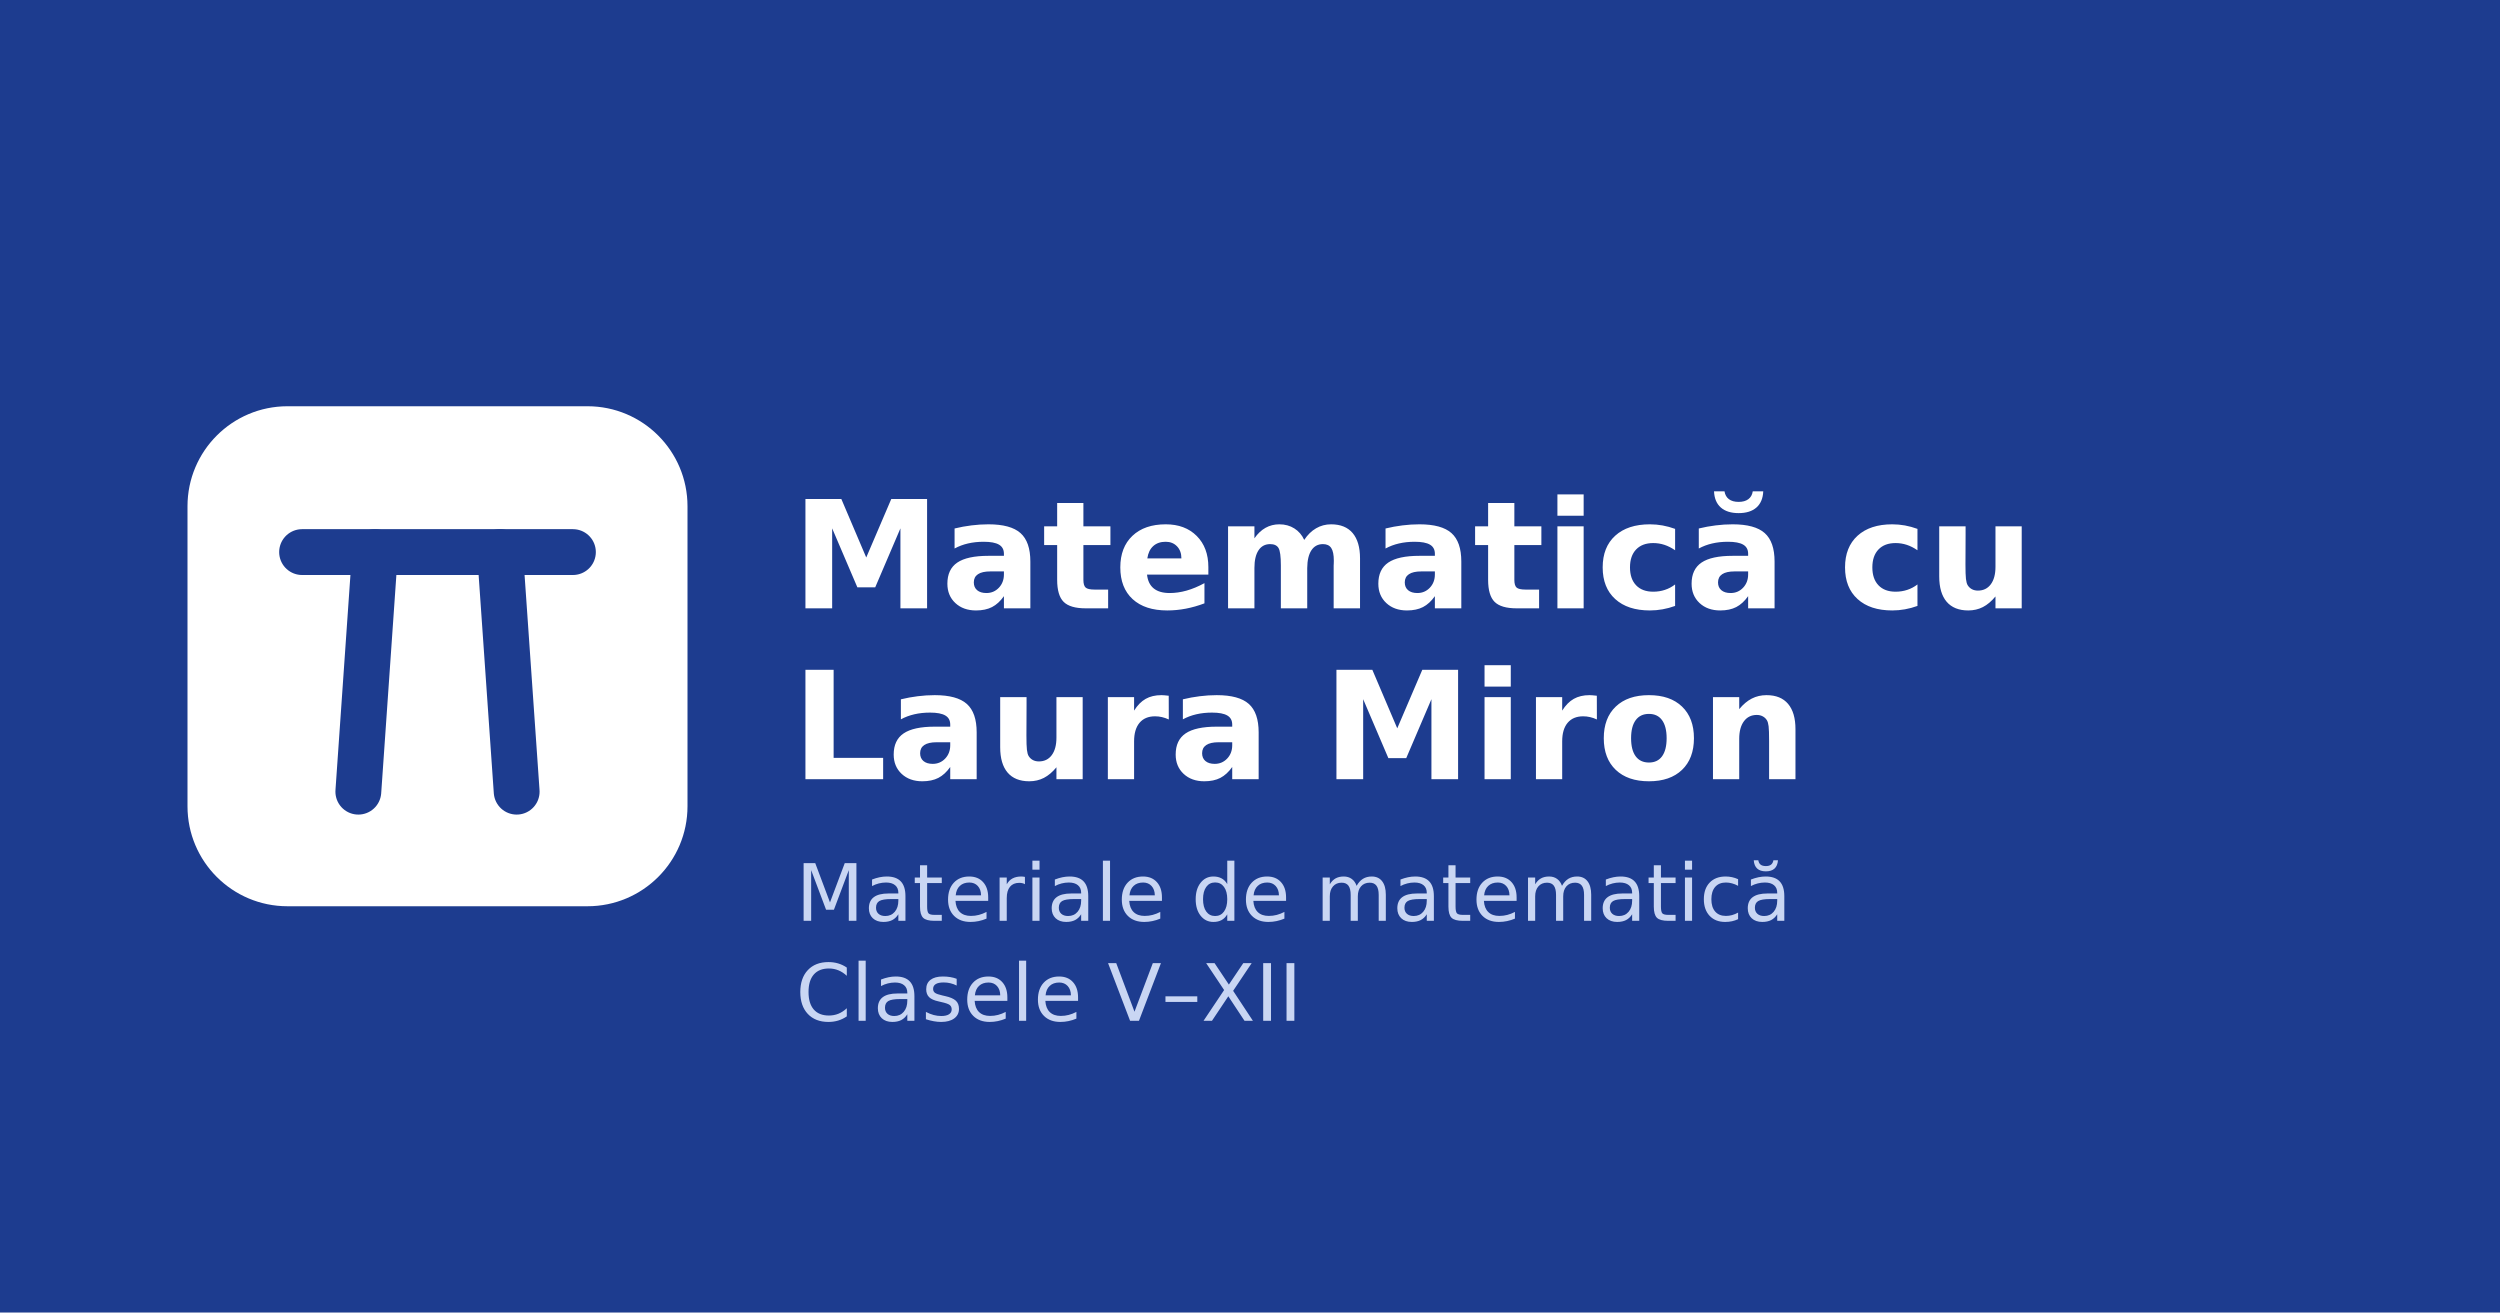
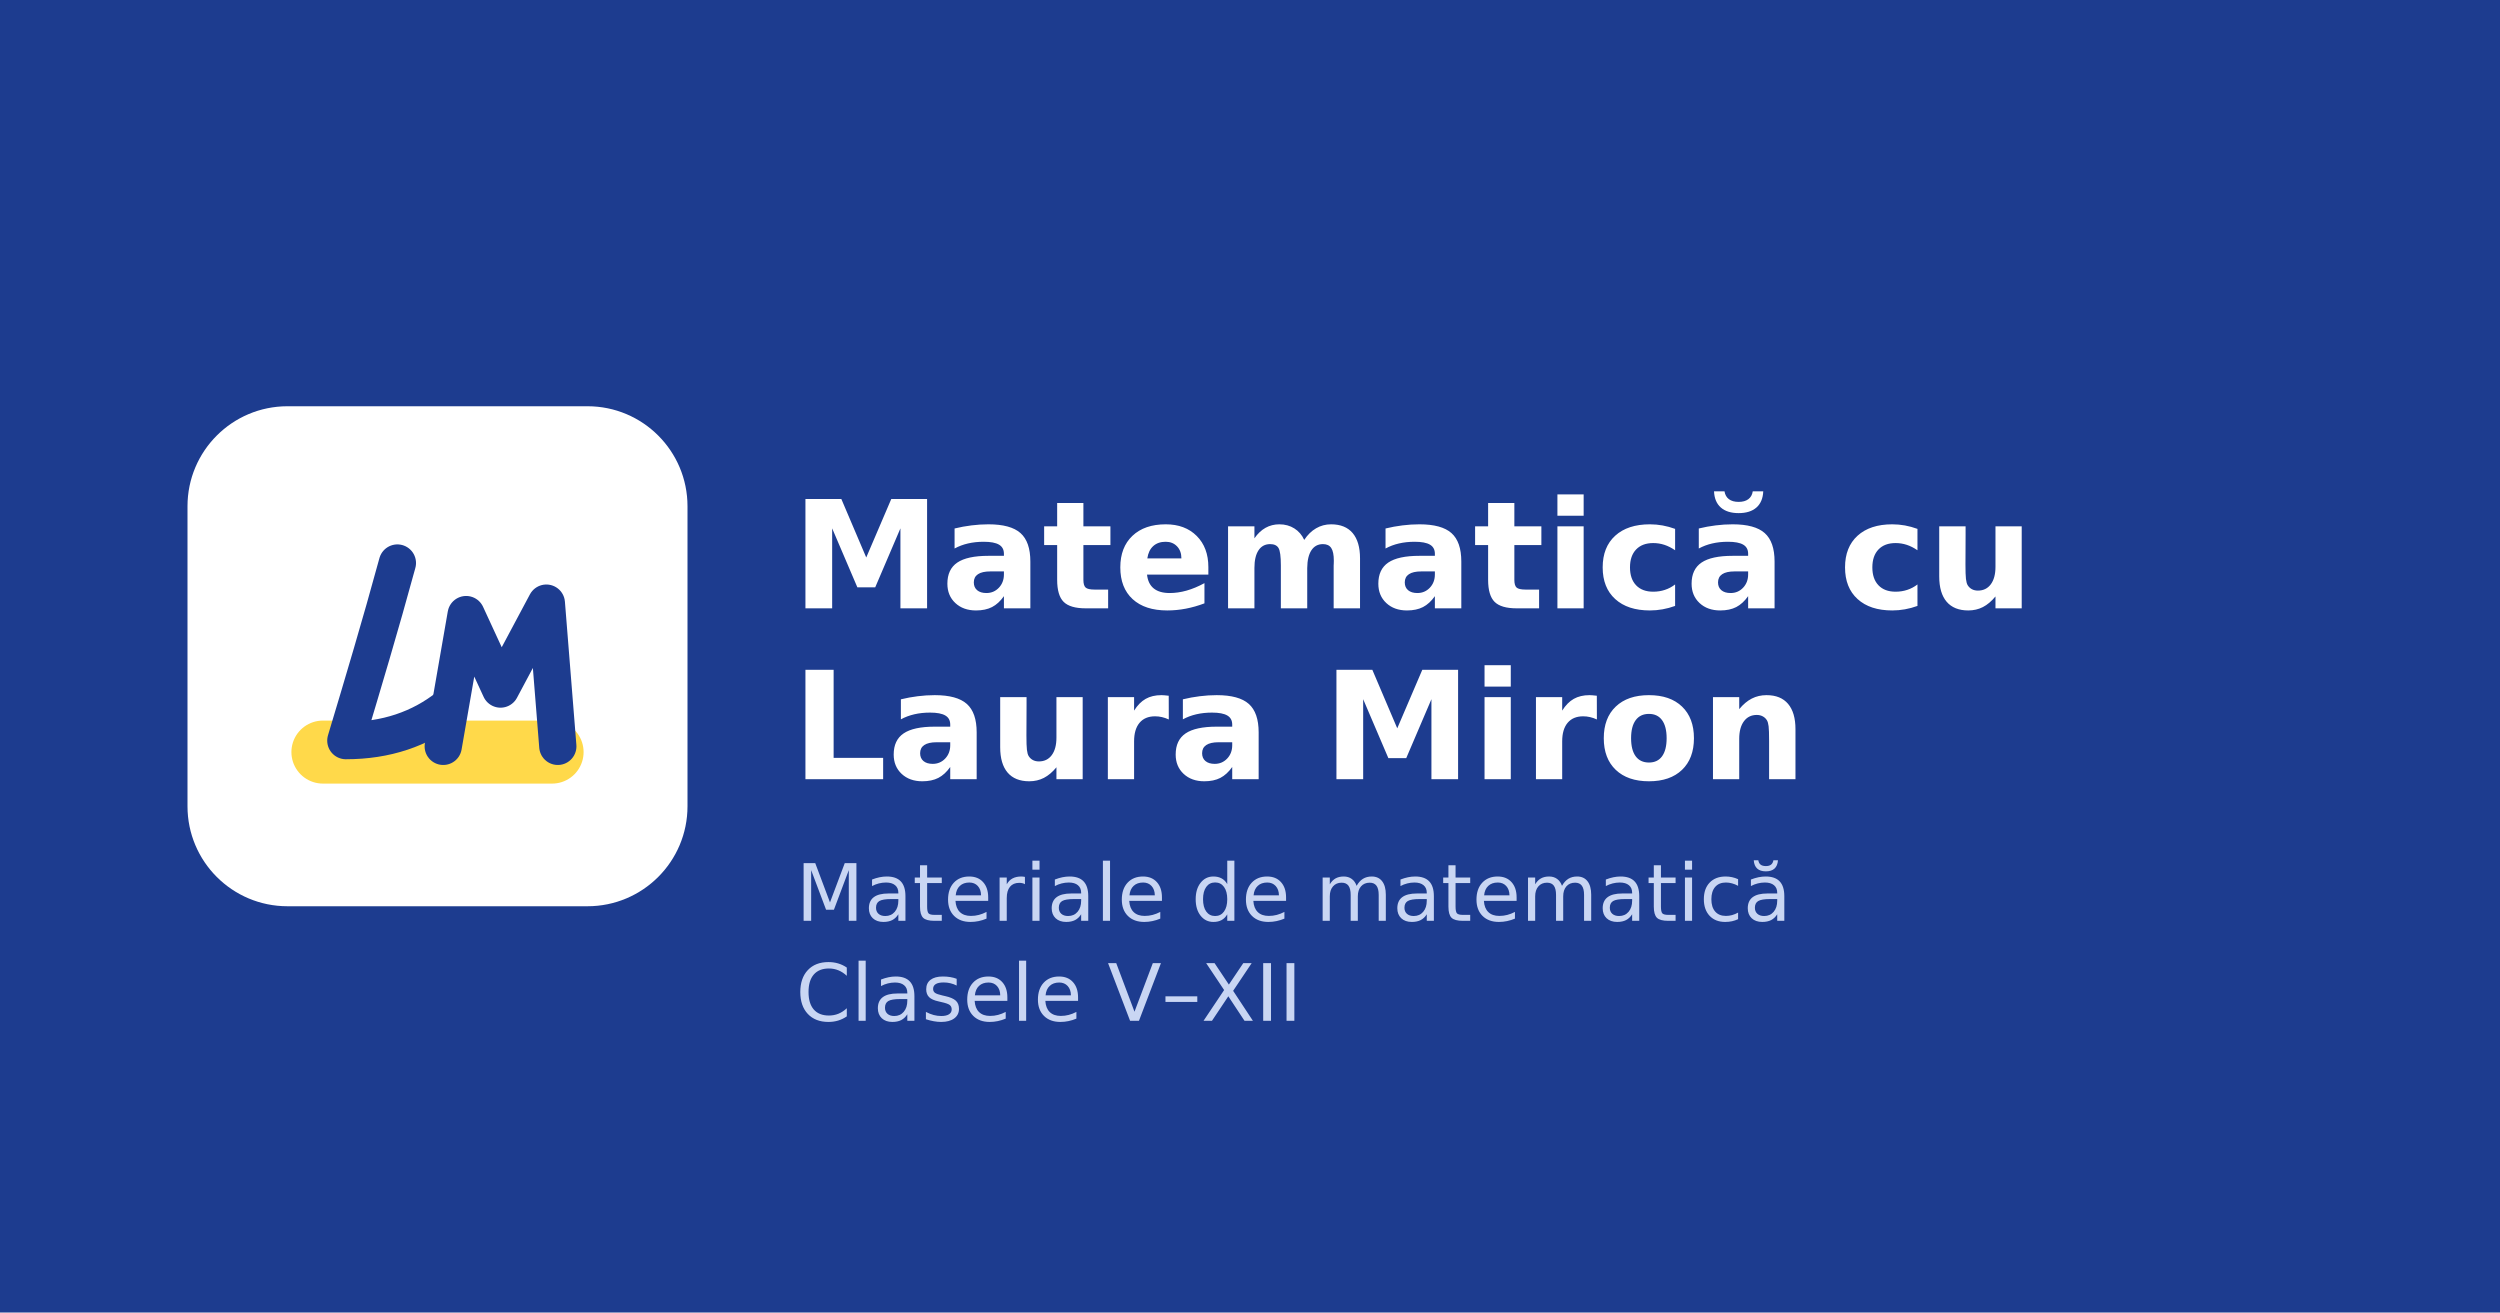
<svg xmlns="http://www.w3.org/2000/svg" width="1200" height="630" viewBox="0 0 1200 630">
  <rect width="1200" height="630" fill="#1d3c8f" />
  <rect x="90" y="195" width="240" height="240" rx="48" fill="#ffffff" />
-   <path d="M145 265h130" fill="none" stroke="#1d3c8f" stroke-width="22" stroke-linecap="round" />
-   <path d="M180 265l-8 115" fill="none" stroke="#1d3c8f" stroke-width="22" stroke-linecap="round" />
-   <path d="M240 265l8 115" fill="none" stroke="#1d3c8f" stroke-width="22" stroke-linecap="round" />
+   <g transform="translate(210 317) scale(2.75) translate(-32 -30)">
+     <path d="M12 46h40" fill="none" stroke="#ffd94a" stroke-width="11" stroke-linecap="round" />
+     <g fill="none" stroke="#1d3c8f" stroke-width="6.5" stroke-linecap="round" stroke-linejoin="round">
+       <path d="M25 13c-3 11-6 21-9 31 7 0 13-2 18-6" />
+       <path d="M33 45l4-23 6 13 8-15 2 25" />
+     </g>
+   </g>
  <text x="380" y="292" font-family="DejaVu Sans, Verdana, sans-serif" font-size="72" font-weight="bold" fill="#ffffff">Matematică cu</text>
  <text x="380" y="374" font-family="DejaVu Sans, Verdana, sans-serif" font-size="72" font-weight="bold" fill="#ffffff">Laura Miron</text>
  <text x="382" y="442" font-family="DejaVu Sans, Verdana, sans-serif" font-size="38" fill="#c9d6f3">Materiale de matematică</text>
  <text x="382" y="490" font-family="DejaVu Sans, Verdana, sans-serif" font-size="38" fill="#c9d6f3">Clasele V–XII</text>
</svg>
